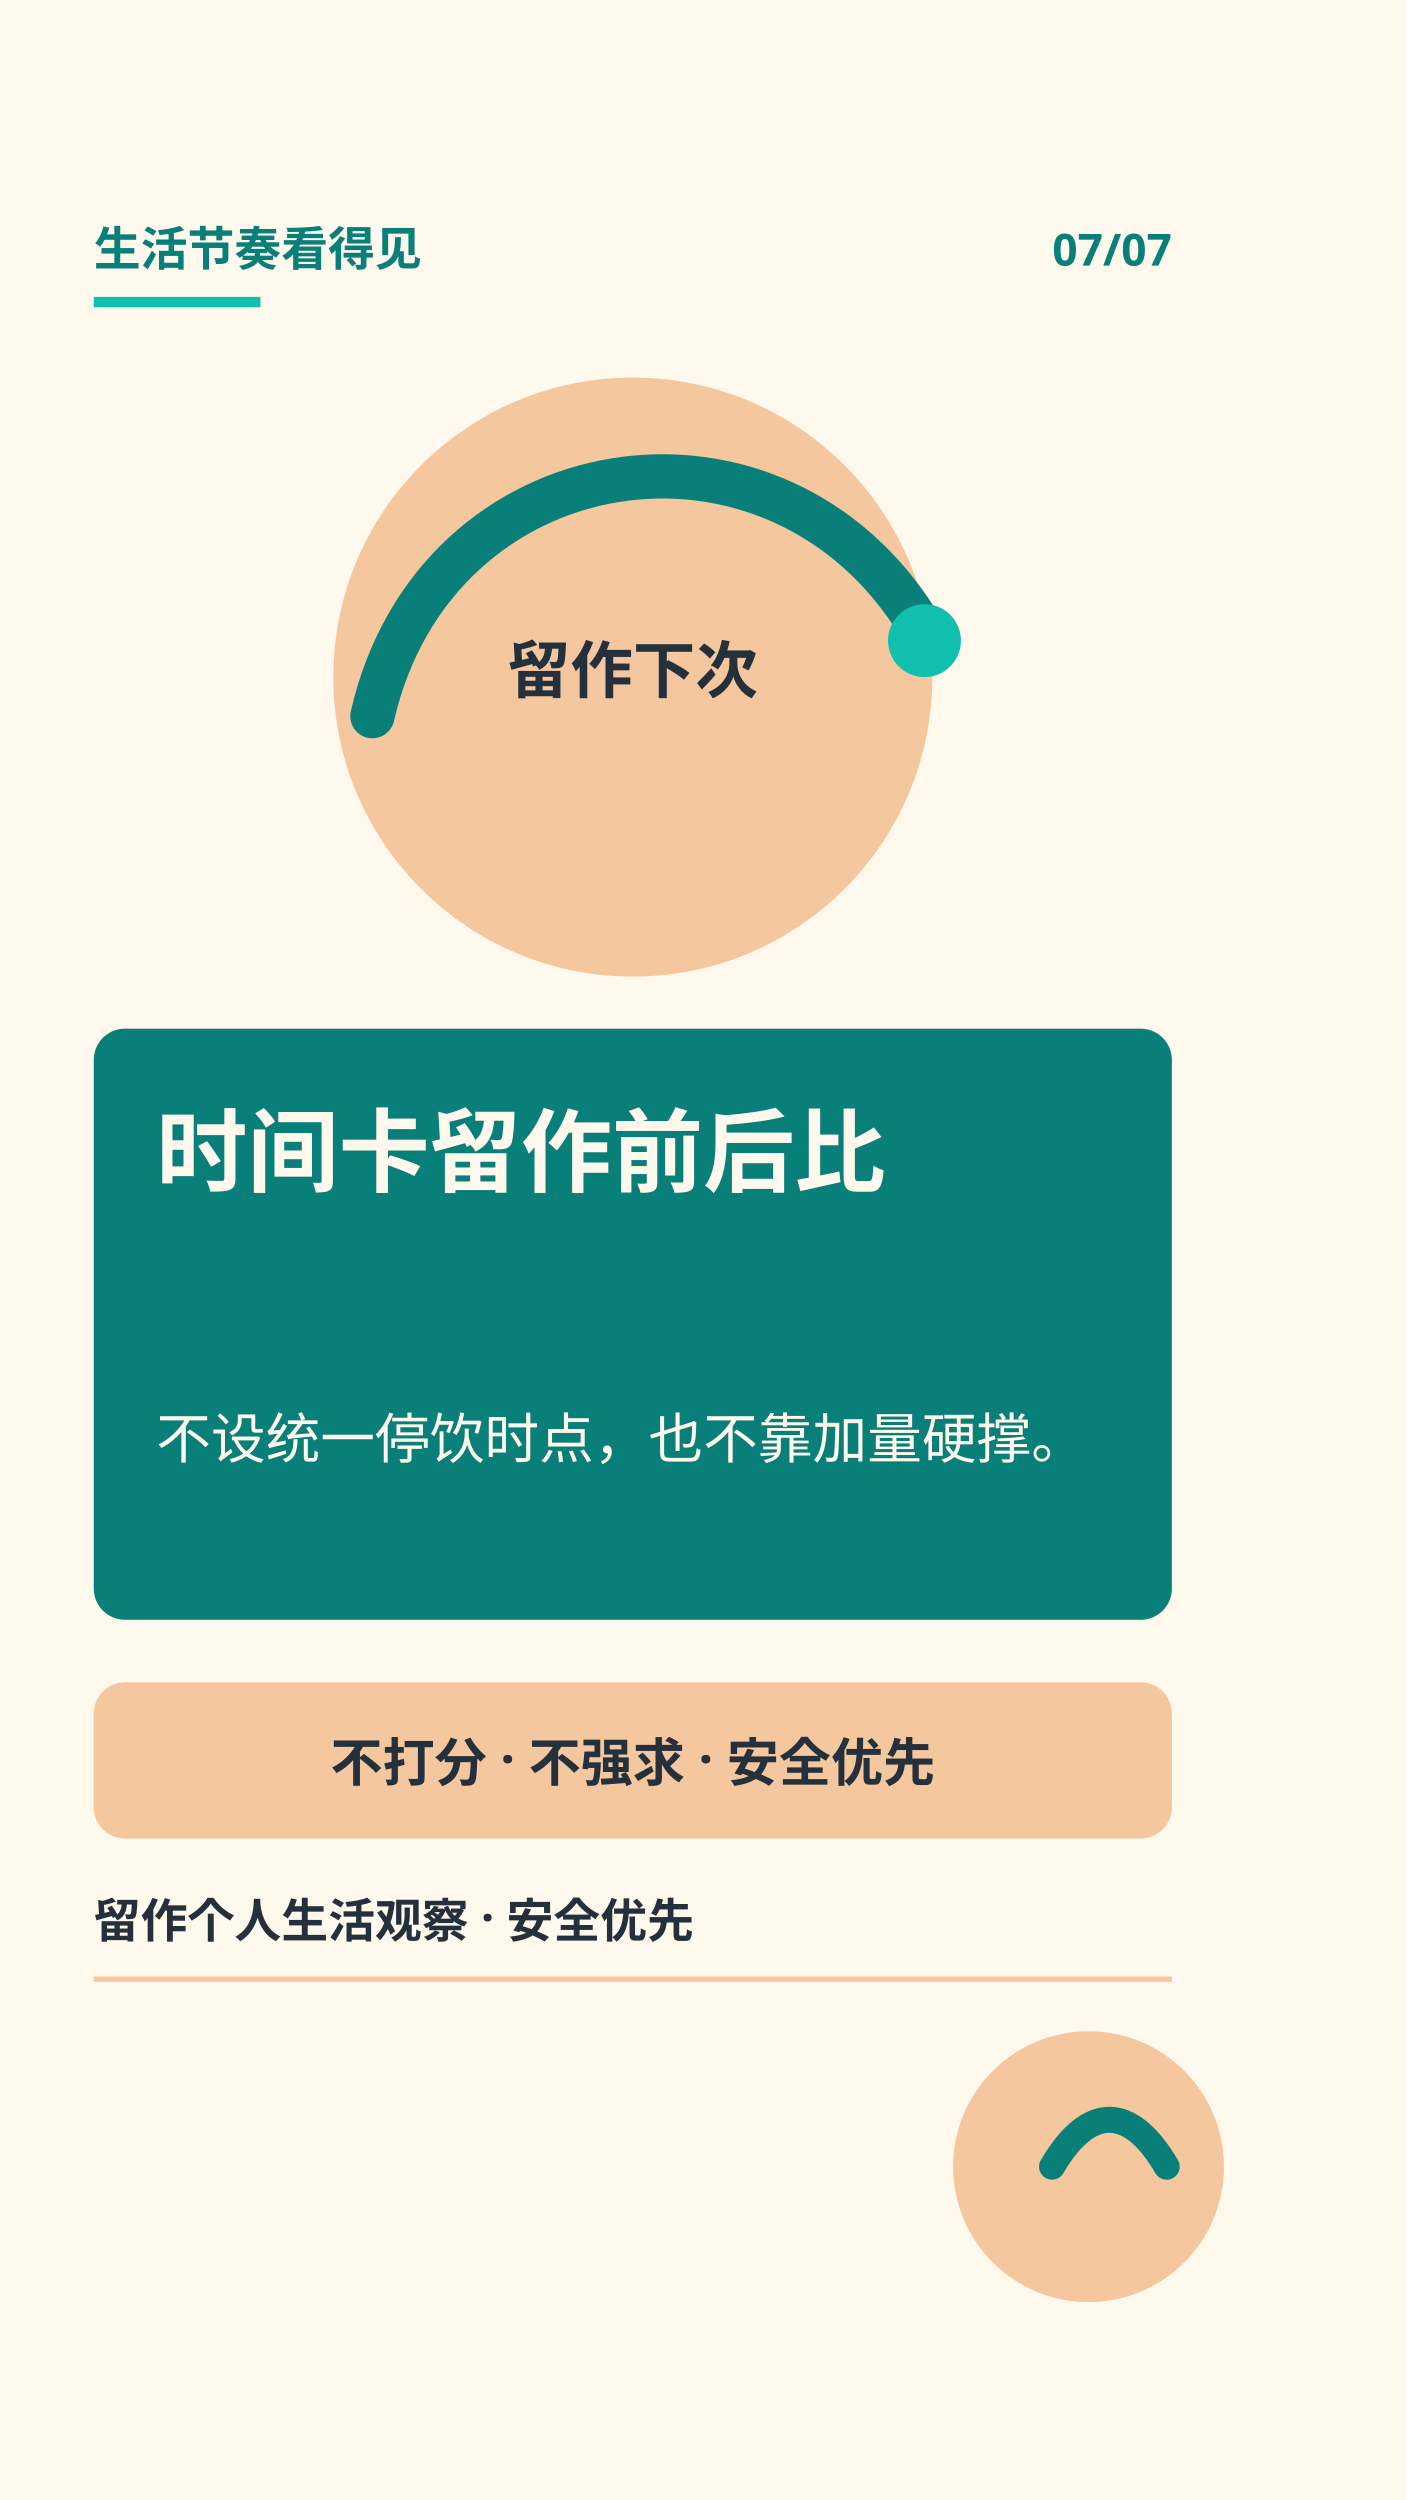
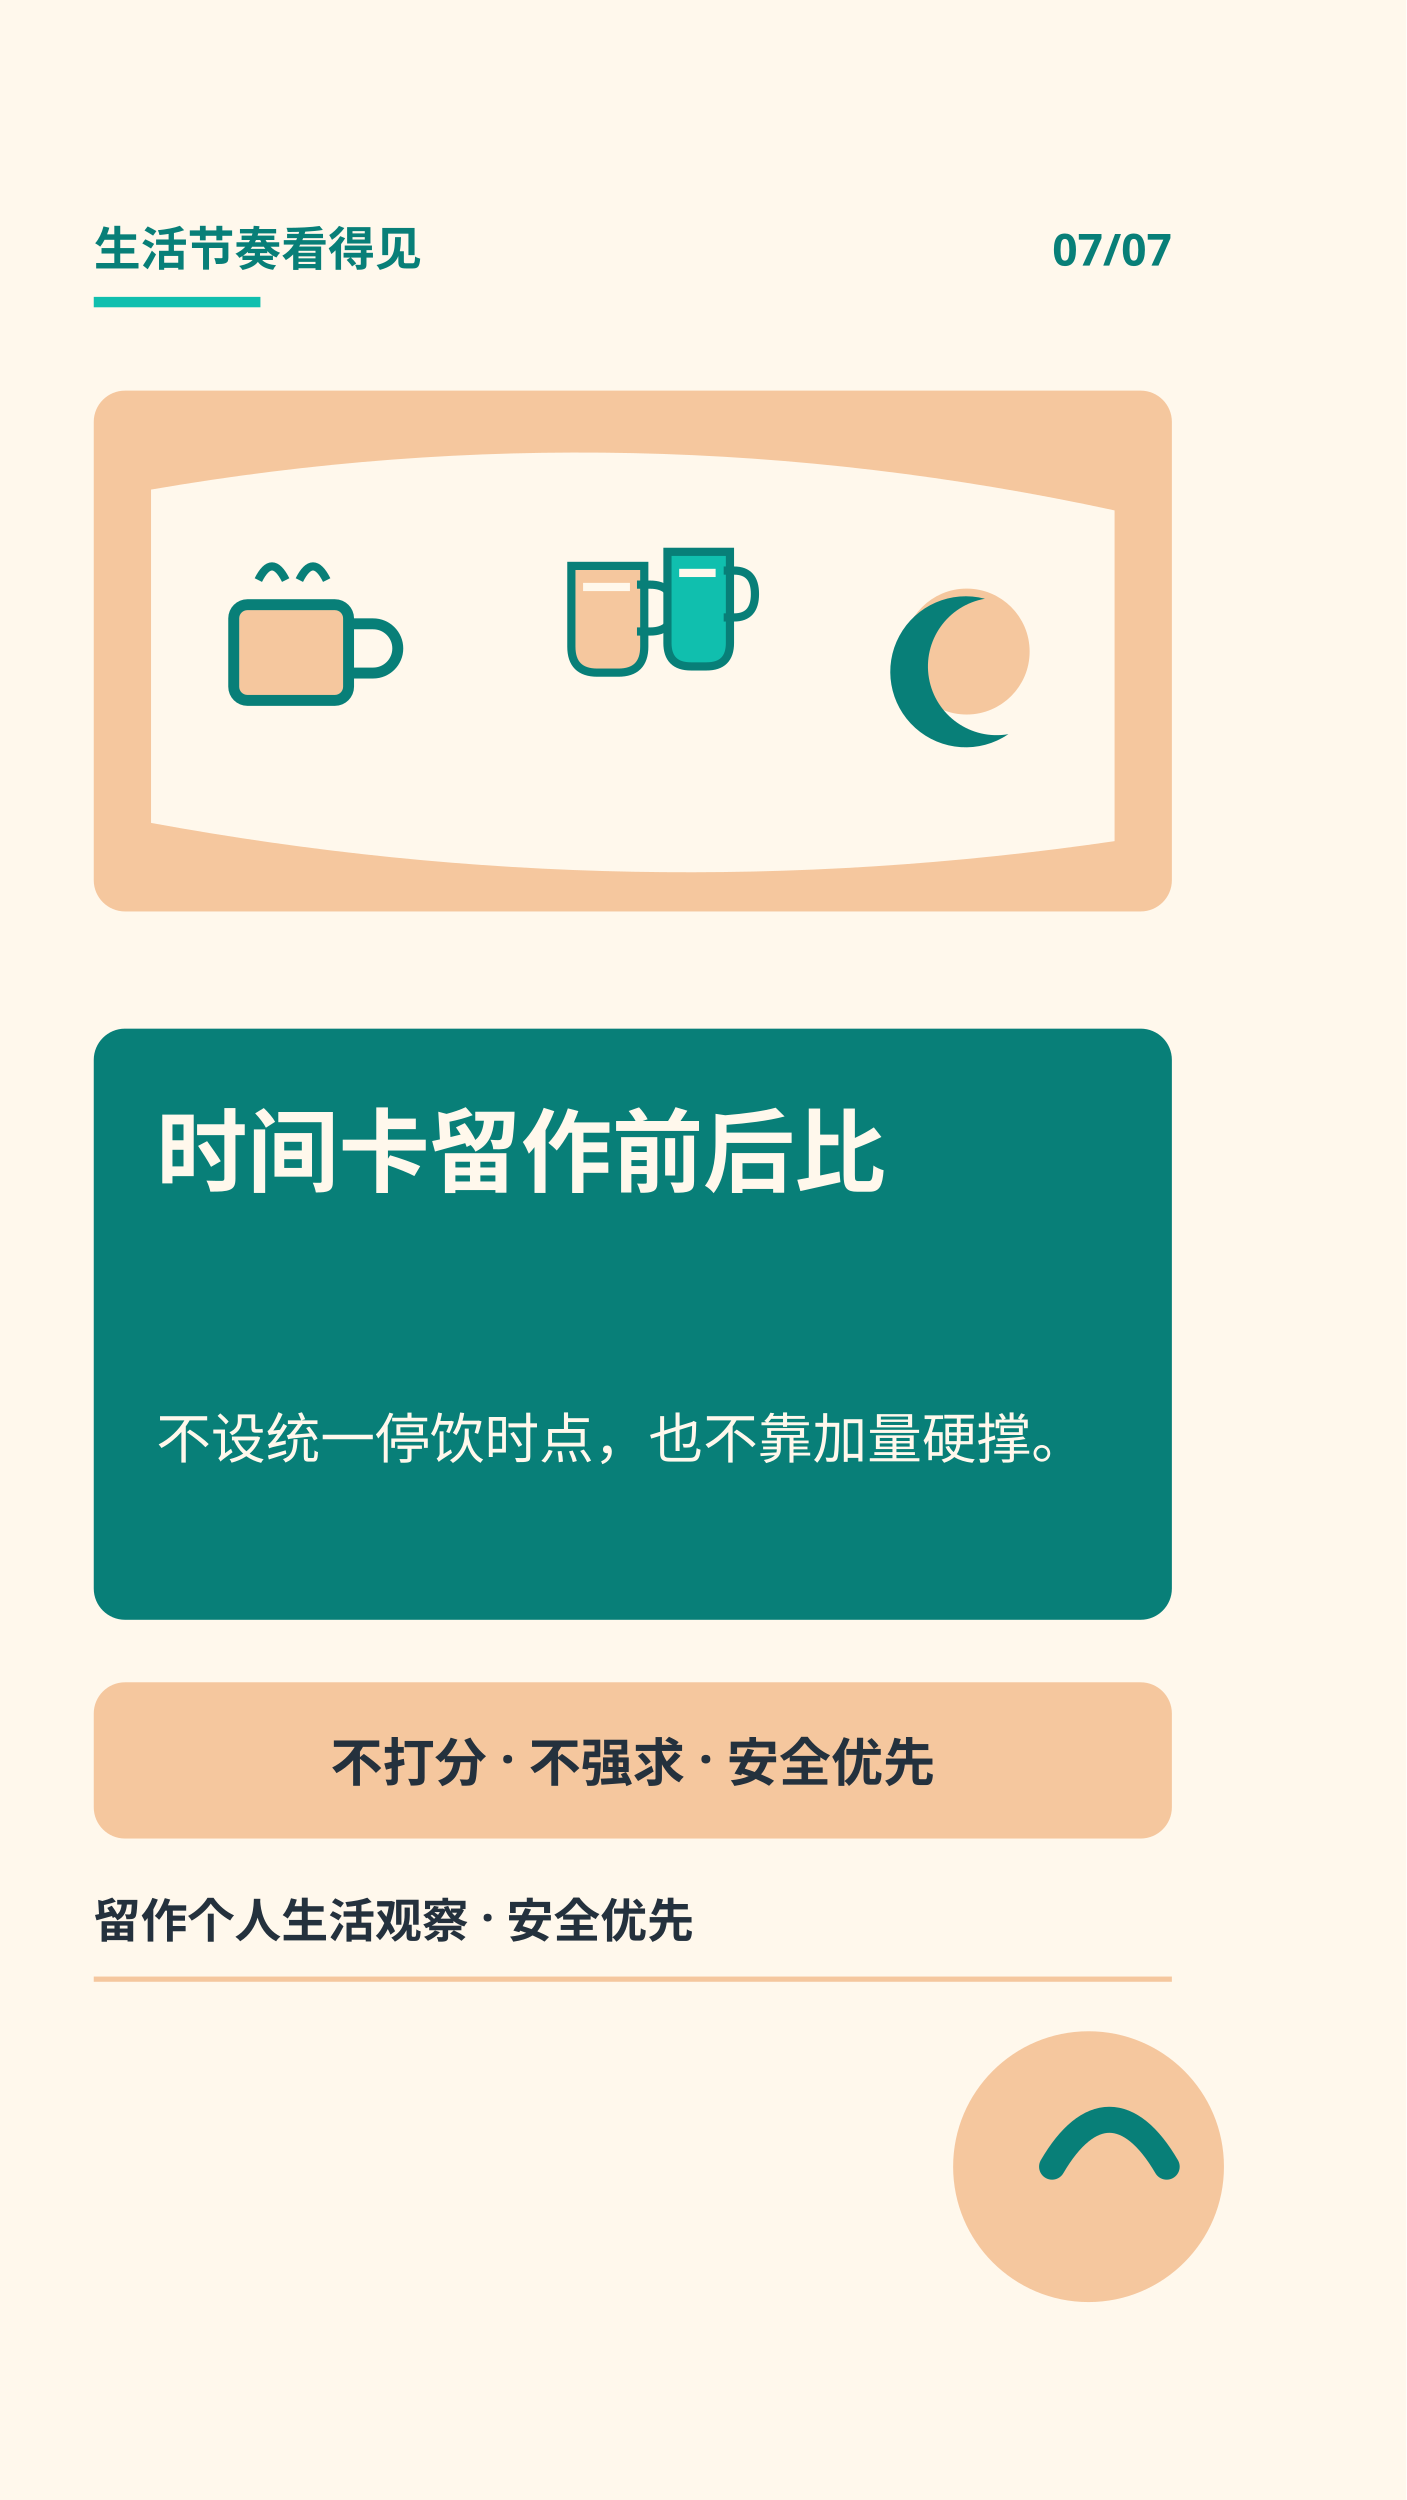
<svg xmlns="http://www.w3.org/2000/svg" width="1080" height="1920" viewBox="0 0 1080 1920">
  <rect width="1080" height="1920" fill="#FFF8EC" />
  <text x="72" y="204" font-family="Noto Sans SC" font-size="36" font-weight="700" fill="#087F78" text-anchor="start">生活节奏看得见</text>
  <path d="M72 232h128" stroke="#10BFAE" stroke-width="8" />
  <text x="900" y="204" font-family="Noto Sans SC" font-size="34" font-weight="700" fill="#087F78" text-anchor="end">07/07</text>
-   <circle cx="486" cy="520" r="230" fill="#F5C79E" />
-   <path d="M286 550c48-210 310-250 420-70" fill="none" stroke="#087F78" stroke-width="34" stroke-linecap="round" />
-   <circle cx="710" cy="492" r="28" fill="#10BFAE" />
-   <text x="486" y="532" font-family="Noto Sans SC" font-size="48" font-weight="700" fill="#24313D" text-anchor="middle">留作下次</text>
+   <g>
+     <rect x="72" y="300" width="828" height="400" rx="24" fill="#F5C79E" />
+     <path d="M116 376Q486 312 856 392V646Q486 700 116 632Z" fill="#FFF8EC" />
+     <g>
+       <rect x="179.5" y="464.4" width="88.2" height="73.5" rx="10.5" fill="#F5C79E" stroke="#087F78" stroke-width="8.4" />
+       <path d="M267.7 479.1L286.6 479.1A18.9 18.9 0 0 1 286.6 516.9L267.7 516.9" fill="none" stroke="#087F78" stroke-width="8.4" />
+       <path d="M198.4 445.5Q208.9 424.5 219.4 445.5M229.9 445.5Q240.4 424.5 250.9 445.5" stroke="#087F78" stroke-width="6.3" fill="none" />
+     </g>
+     <g>
+       <path d="M438.8 434.6h56v62q0 20-20 20h-16q-20 0-20-20z" fill="#F5C79E" stroke="#087F78" stroke-width="6.3" />
+       <path d="M489.2 449h10q18 0 18 18t-18 18h-10" fill="none" stroke="#087F78" stroke-width="6.3" />
+       <path d="M447.8 450.8h36" stroke="#FFF8EC" stroke-width="6.3" />
+       <path d="M512.6 423.8h48v70q0 18-18 18h-12q-18 0-18-18z" fill="#10BFAE" stroke="#087F78" stroke-width="6.3" />
+       <path d="M555.8 438.2h8q16 0 16 18t-16 18h-8" fill="none" stroke="#087F78" stroke-width="6.3" />
+       <path d="M521.6 440h28" stroke="#FFF8EC" stroke-width="6.3" />
+     </g>
+     <g>
+       <circle cx="742.4" cy="500.4" r="48.36" fill="#F5C79E" />
+       <path d="M756.44 459.84a58 58 0 1 0 18 104a48 48 0 1 1-18-104" fill="#087F78" />
+     </g>
+   </g>
  <rect x="72" y="790" width="828" height="454" rx="24" fill="#087F78" />
  <text x="120" y="910" font-family="Noto Sans SC" font-size="70" font-weight="700" fill="#FFF8EC">
    <tspan x="120" dy="0">时间卡留作前后比</tspan>
  </text>
  <text x="120" y="1120" font-family="Microsoft YaHei" font-size="42" font-weight="400" fill="#FFF8EC">
    <tspan x="120" dy="0">不设统一停饮时点，也不靠加量硬撑。</tspan>
  </text>
  <rect x="72" y="1292" width="828" height="120" rx="24" fill="#F5C79E" />
  <text x="486" y="1368" font-family="Noto Sans SC" font-size="40" font-weight="700" fill="#24313D" text-anchor="middle">不打分 · 不强求 · 安全优先</text>
  <text x="72" y="1488" font-family="Microsoft YaHei" font-size="36" font-weight="600" fill="#24313D" text-anchor="start">留作个人生活观察 · 安全优先</text>
  <path d="M72 1520h828" stroke="#F5C79E" stroke-width="4" />
  <circle cx="836" cy="1664" r="104" fill="#F5C79E" />
  <path d="M808 1664c28-48 60-48 88 0" stroke="#087F78" stroke-width="20" fill="none" stroke-linecap="round" />
</svg>
